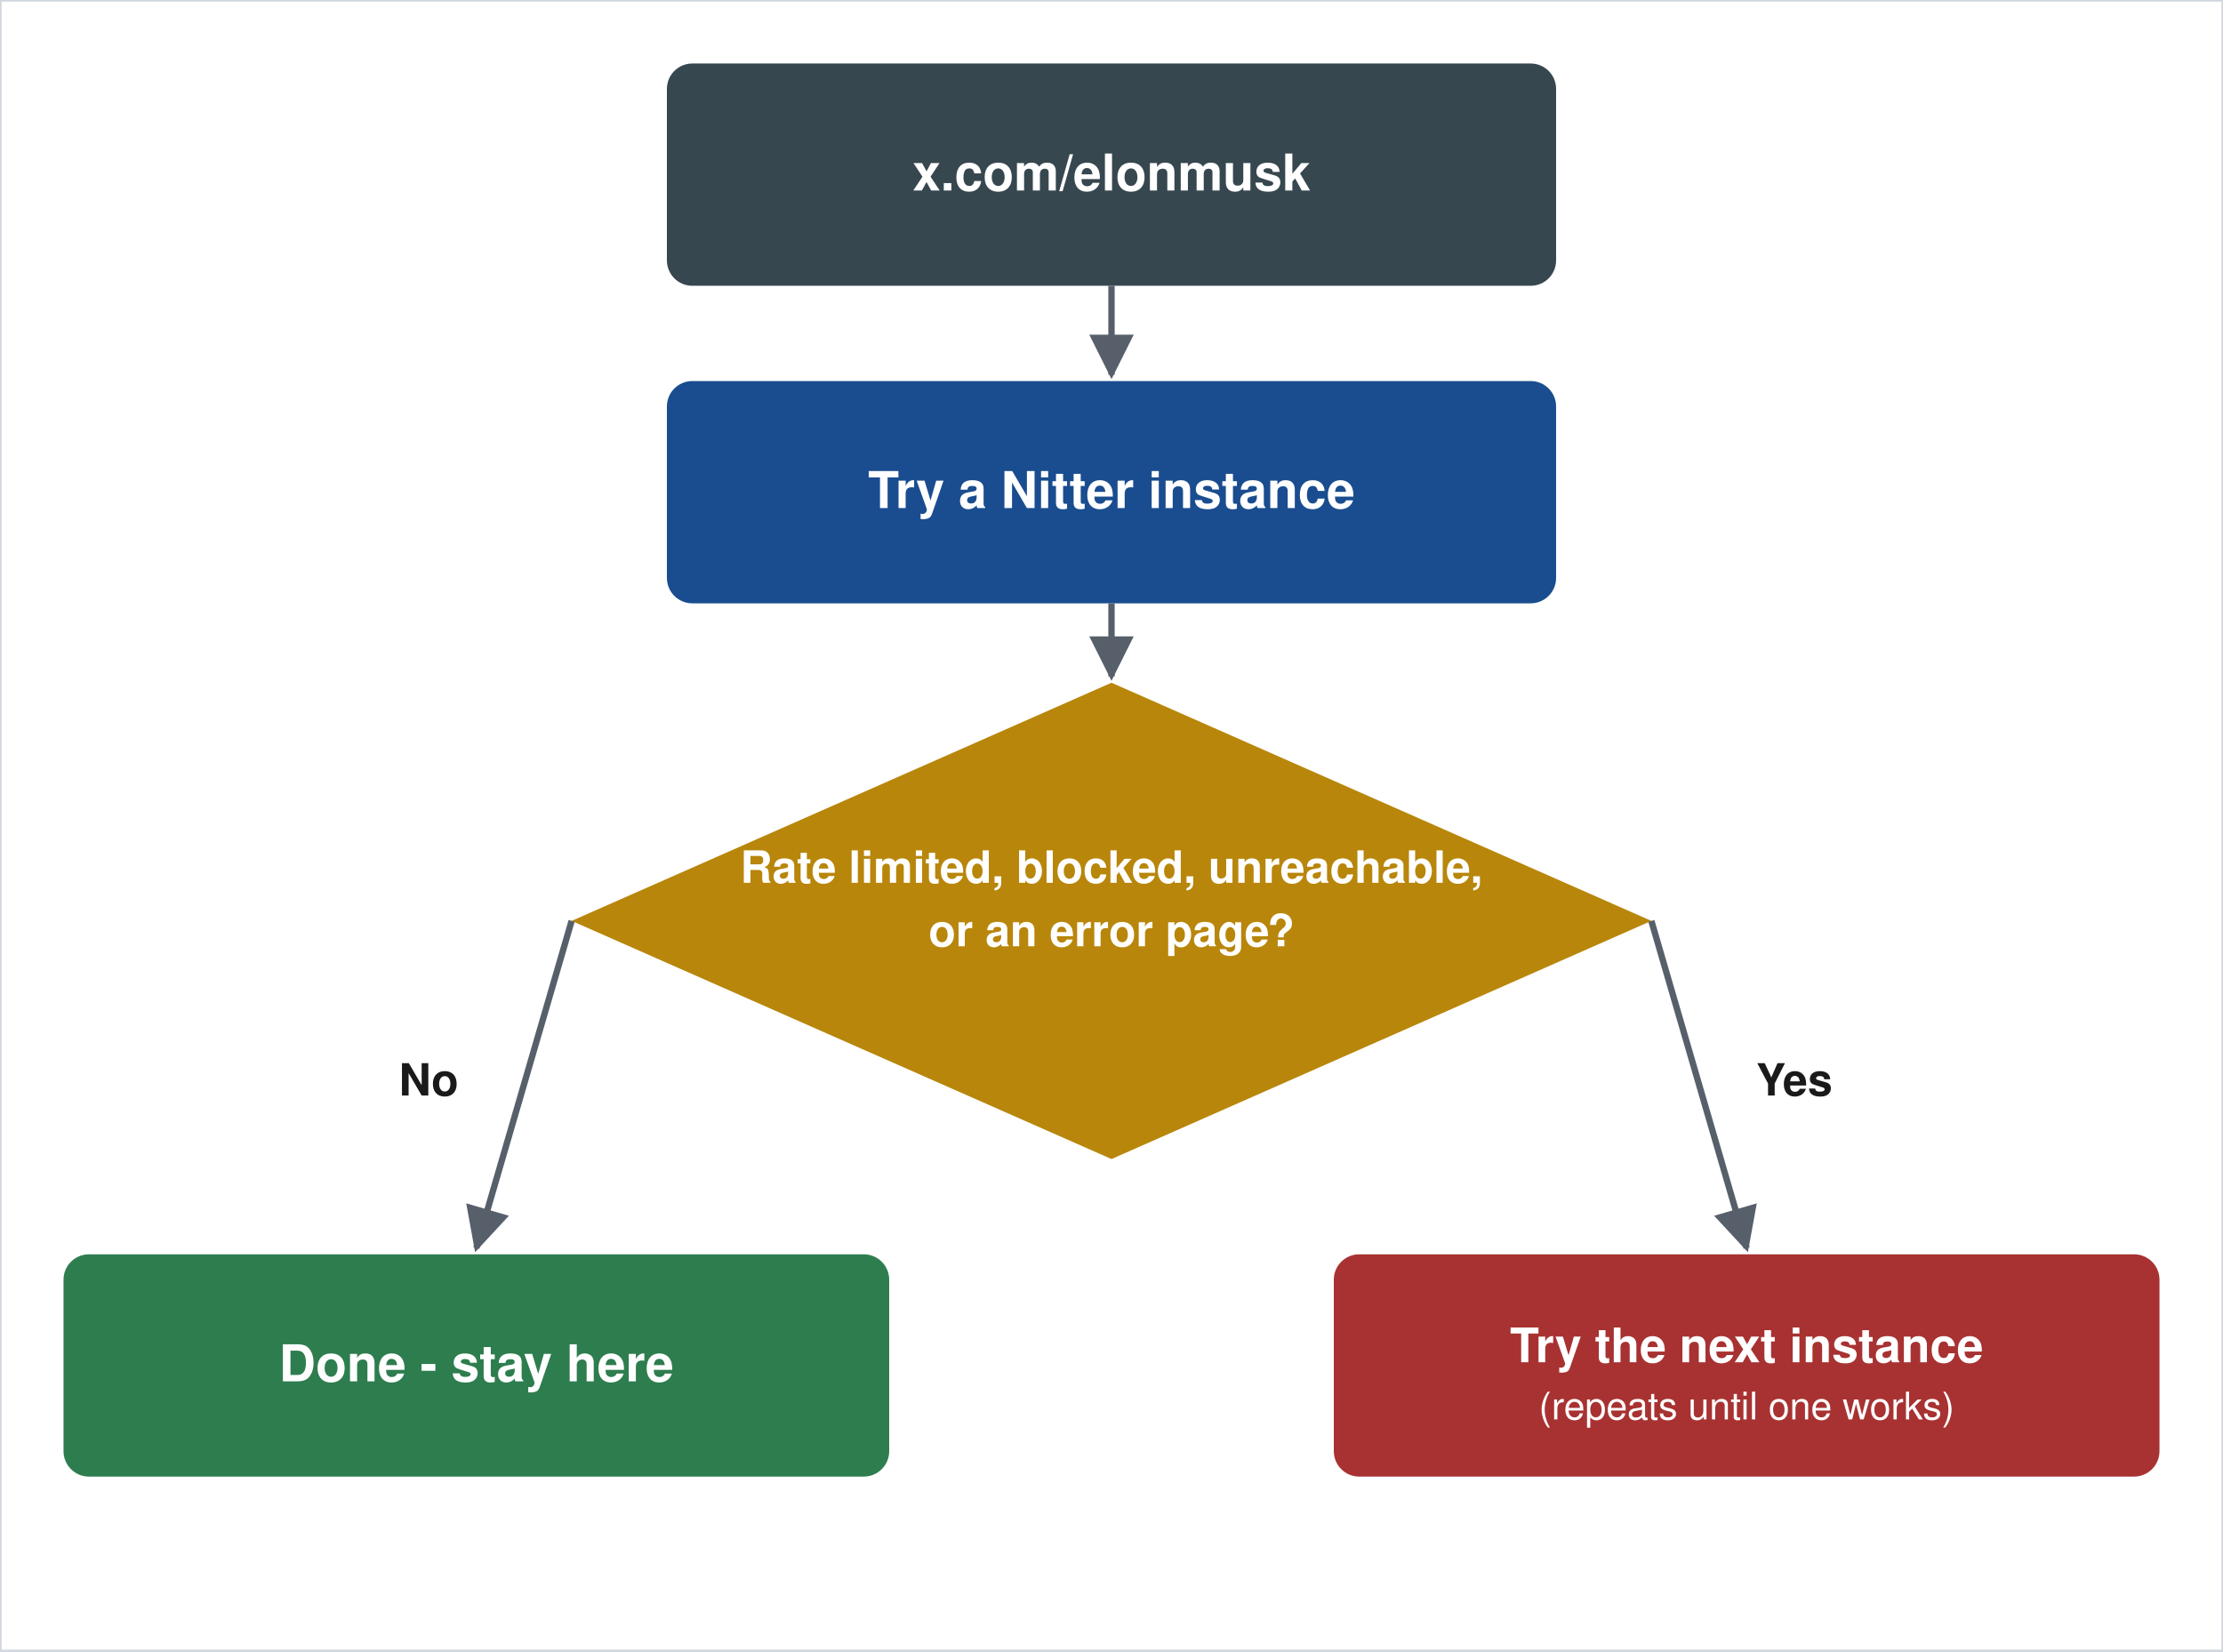
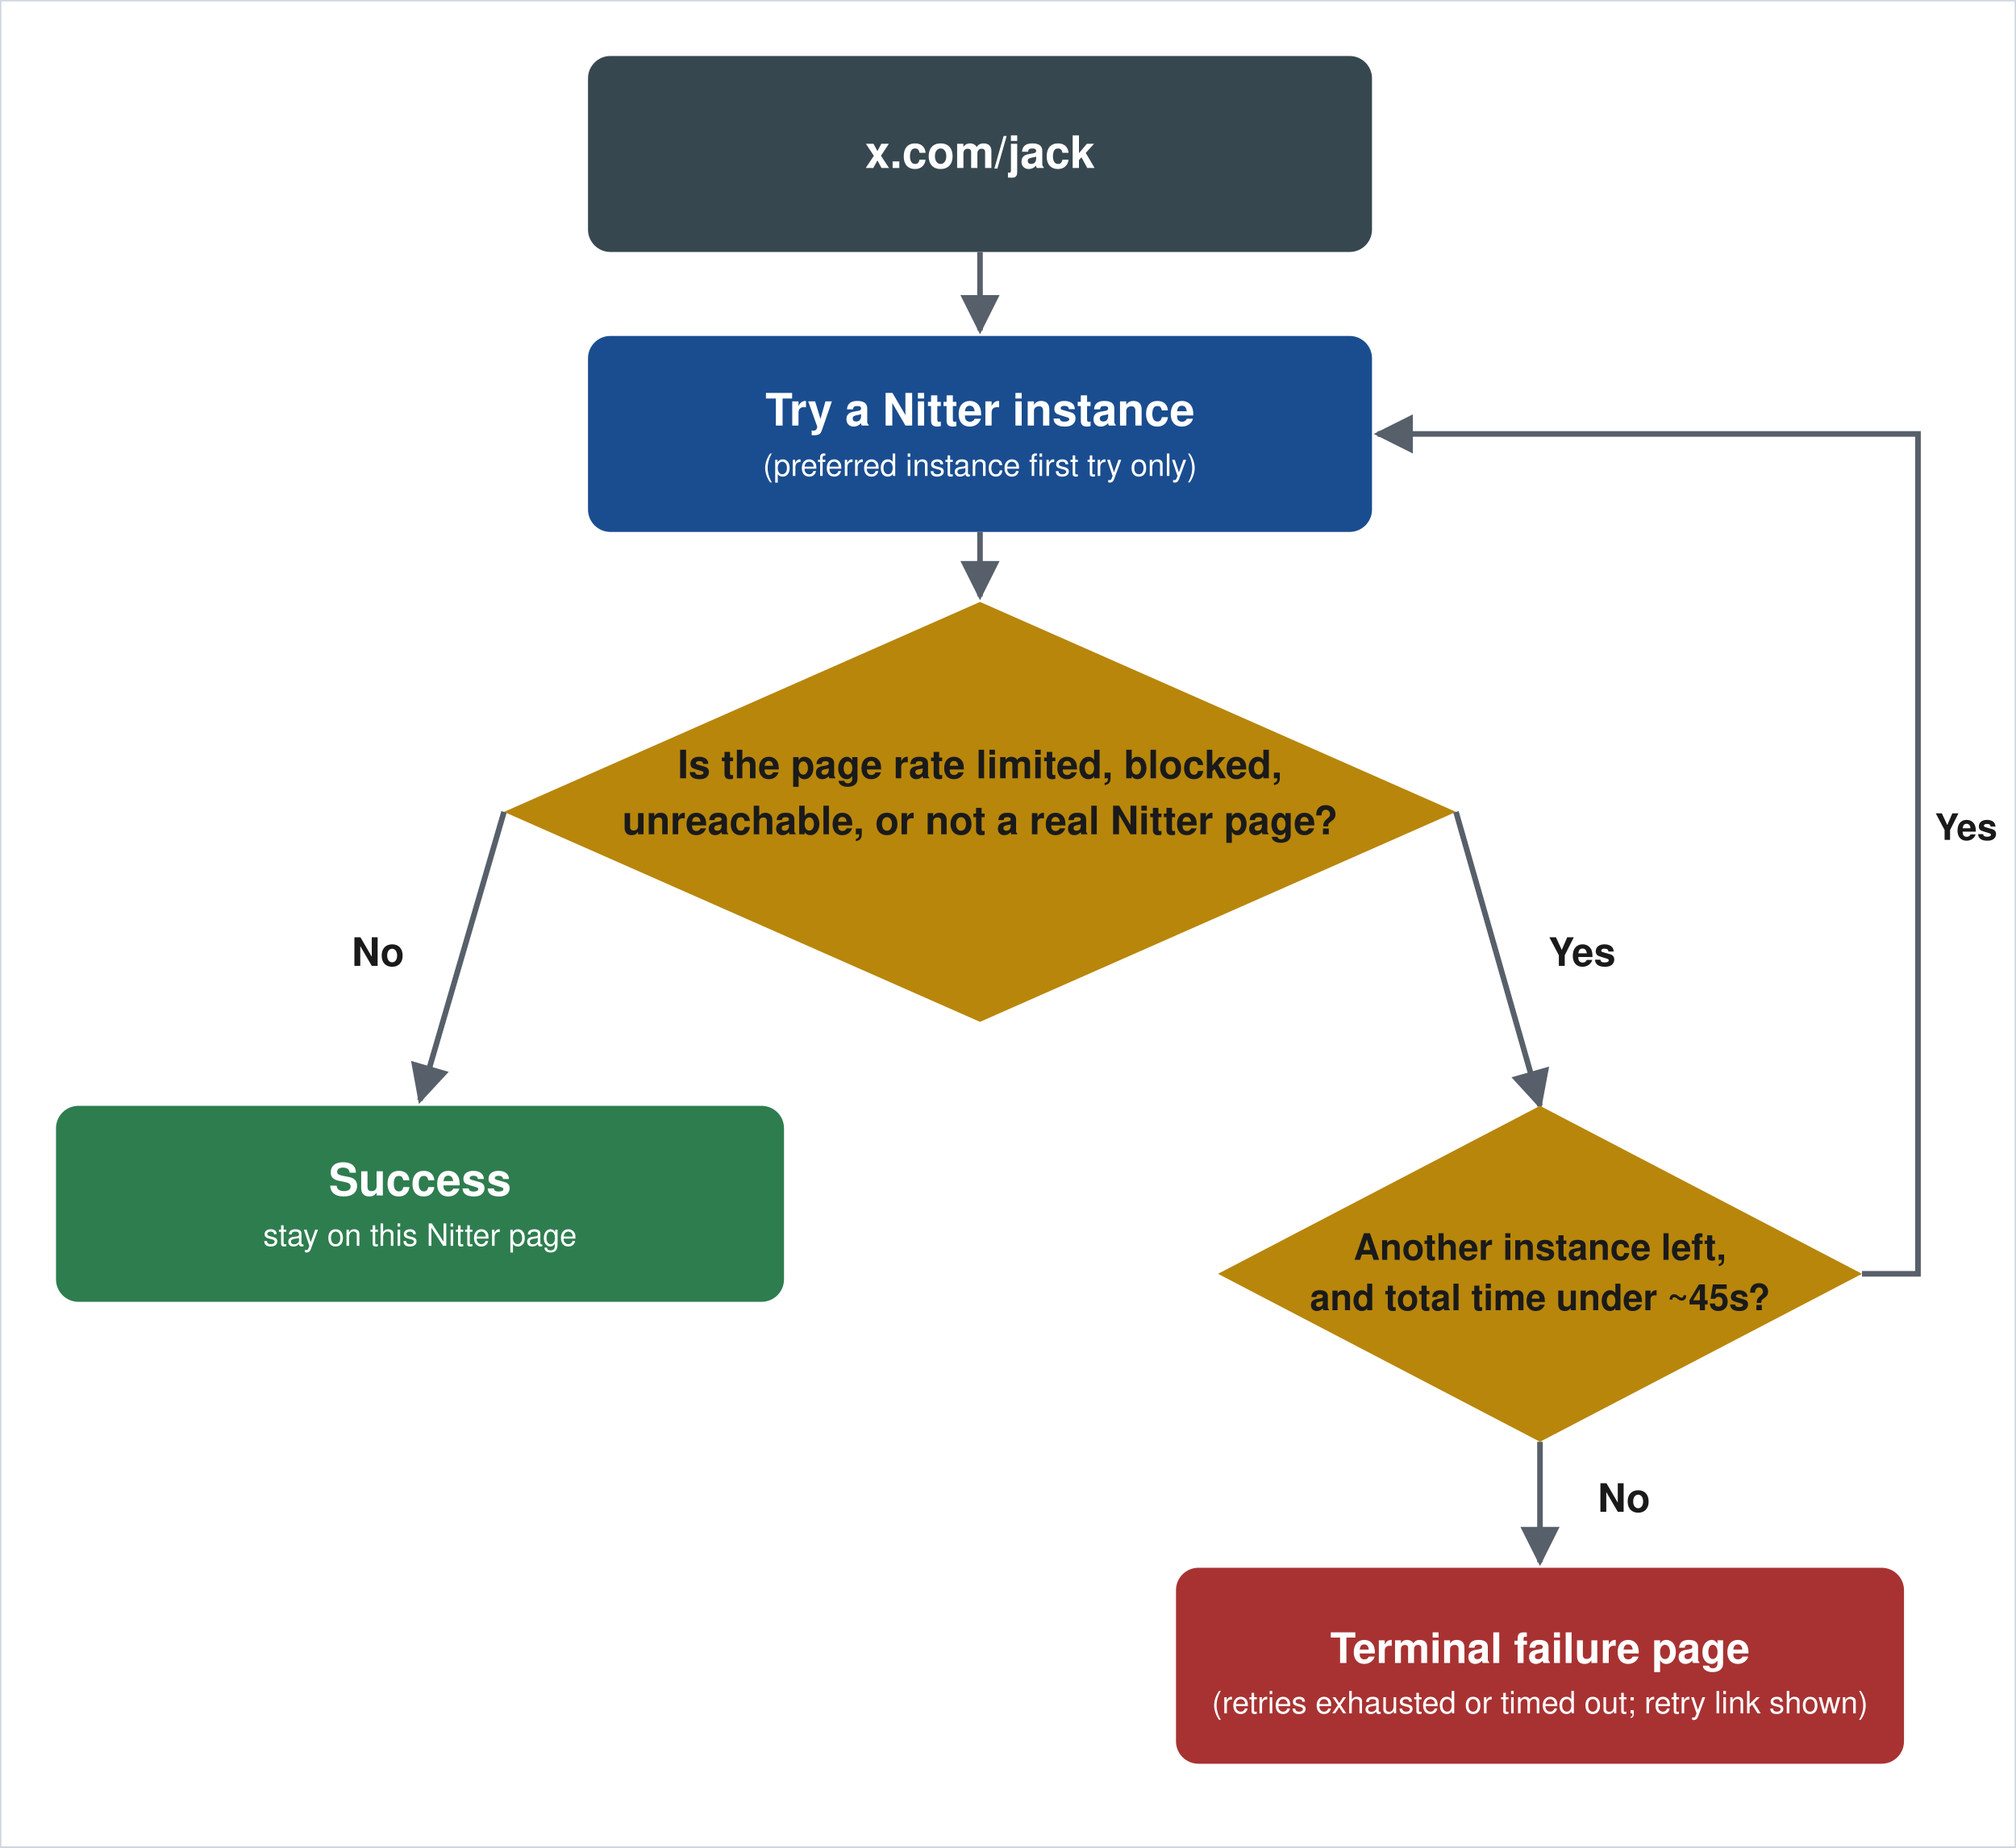
- <svg xmlns="http://www.w3.org/2000/svg" viewBox="0 0 700 520" font-family="Helvetica, Arial, sans-serif">
+ <svg xmlns="http://www.w3.org/2000/svg" viewBox="0 0 720 660" font-family="Helvetica, Arial, sans-serif">
  <defs>
    <marker id="arrow" viewBox="0 0 10 10" refX="9" refY="5" markerWidth="7" markerHeight="7" orient="auto-start-reverse">
      <path d="M 0 0 L 10 5 L 0 10 z" fill="#57606a" />
    </marker>
  </defs>
-   <rect x="0" y="0" width="700" height="520" fill="#ffffff" stroke="#d0d7de" stroke-width="1" />
+   <rect x="0" y="0" width="720" height="660" fill="#ffffff" stroke="#d0d7de" stroke-width="1" />
  <rect x="210" y="20" width="280" height="70" rx="8" fill="#37474f" />
-   <text x="350" y="60" text-anchor="middle" fill="#ffffff" font-size="16" font-weight="bold">x.com/elonmusk</text>
+   <text x="350" y="60" text-anchor="middle" fill="#ffffff" font-size="16" font-weight="bold">x.com/jack</text>
  <line x1="350" y1="90" x2="350" y2="118" stroke="#57606a" stroke-width="2" marker-end="url(#arrow)" />
  <rect x="210" y="120" width="280" height="70" rx="8" fill="#1a4d8f" />
-   <text x="350" y="160" text-anchor="middle" fill="#ffffff" font-size="16" font-weight="bold">Try a Nitter instance</text>
+   <text x="350" y="152" text-anchor="middle" fill="#ffffff" font-size="16" font-weight="bold">Try a Nitter instance</text>
+   <text x="350" y="170" text-anchor="middle" fill="#ffffff" font-size="11">(preferred instance first try only)</text>
  <line x1="350" y1="190" x2="350" y2="213" stroke="#57606a" stroke-width="2" marker-end="url(#arrow)" />
  <polygon points="350,215 520,290 350,365 180,290" fill="#b8860b" />
-   <text x="350" y="278" text-anchor="middle" fill="#ffffff" font-size="14" font-weight="bold">Rate limited, blocked, unreachable,</text>
-   <text x="350" y="298" text-anchor="middle" fill="#ffffff" font-size="14" font-weight="bold">or an error page?</text>
+   <text x="350" y="278" text-anchor="middle" fill="#1a1a1a" font-size="14" font-weight="bold">Is the page rate limited, blocked,</text>
+   <text x="350" y="298" text-anchor="middle" fill="#1a1a1a" font-size="14" font-weight="bold">unreachable, or not a real Nitter page?</text>
  <line x1="180" y1="290" x2="150" y2="393" stroke="#57606a" stroke-width="2" marker-end="url(#arrow)" />
  <text x="135" y="345" text-anchor="middle" fill="#1a1a1a" font-size="14" font-weight="bold">No</text>
-   <line x1="520" y1="290" x2="550" y2="393" stroke="#57606a" stroke-width="2" marker-end="url(#arrow)" />
+   <line x1="520" y1="290" x2="550" y2="395" stroke="#57606a" stroke-width="2" marker-end="url(#arrow)" />
  <text x="565" y="345" text-anchor="middle" fill="#1a1a1a" font-size="14" font-weight="bold">Yes</text>
  <rect x="20" y="395" width="260" height="70" rx="8" fill="#2e7d4f" />
-   <text x="150" y="435" text-anchor="middle" fill="#ffffff" font-size="16" font-weight="bold">Done - stay here</text>
-   <rect x="420" y="395" width="260" height="70" rx="8" fill="#a83232" />
-   <text x="550" y="429" text-anchor="middle" fill="#ffffff" font-size="15" font-weight="bold">Try the next instance</text>
-   <text x="550" y="447" text-anchor="middle" fill="#ffffff" font-size="12">(repeats until one works)</text>
+   <text x="150" y="427" text-anchor="middle" fill="#ffffff" font-size="16" font-weight="bold">Success</text>
+   <text x="150" y="445" text-anchor="middle" fill="#ffffff" font-size="11">stay on this Nitter page</text>
+   <polygon points="550,395 665,455 550,515 435,455" fill="#b8860b" />
+   <text x="550" y="450" text-anchor="middle" fill="#1a1a1a" font-size="13" font-weight="bold">Another instance left,</text>
+   <text x="550" y="468" text-anchor="middle" fill="#1a1a1a" font-size="13" font-weight="bold">and total time under ~45s?</text>
+   <polyline points="665,455 685,455 685,155 492,155" fill="none" stroke="#57606a" stroke-width="2" marker-end="url(#arrow)" />
+   <text x="691" y="300" fill="#1a1a1a" font-size="13" font-weight="bold">Yes</text>
+   <line x1="550" y1="515" x2="550" y2="558" stroke="#57606a" stroke-width="2" marker-end="url(#arrow)" />
+   <text x="580" y="540" text-anchor="middle" fill="#1a1a1a" font-size="14" font-weight="bold">No</text>
+   <rect x="420" y="560" width="260" height="70" rx="8" fill="#a83232" />
+   <text x="550" y="594" text-anchor="middle" fill="#ffffff" font-size="15" font-weight="bold">Terminal failure page</text>
+   <text x="550" y="612" text-anchor="middle" fill="#ffffff" font-size="11">(retries exhausted or timed out; retry link shown)</text>
</svg>
